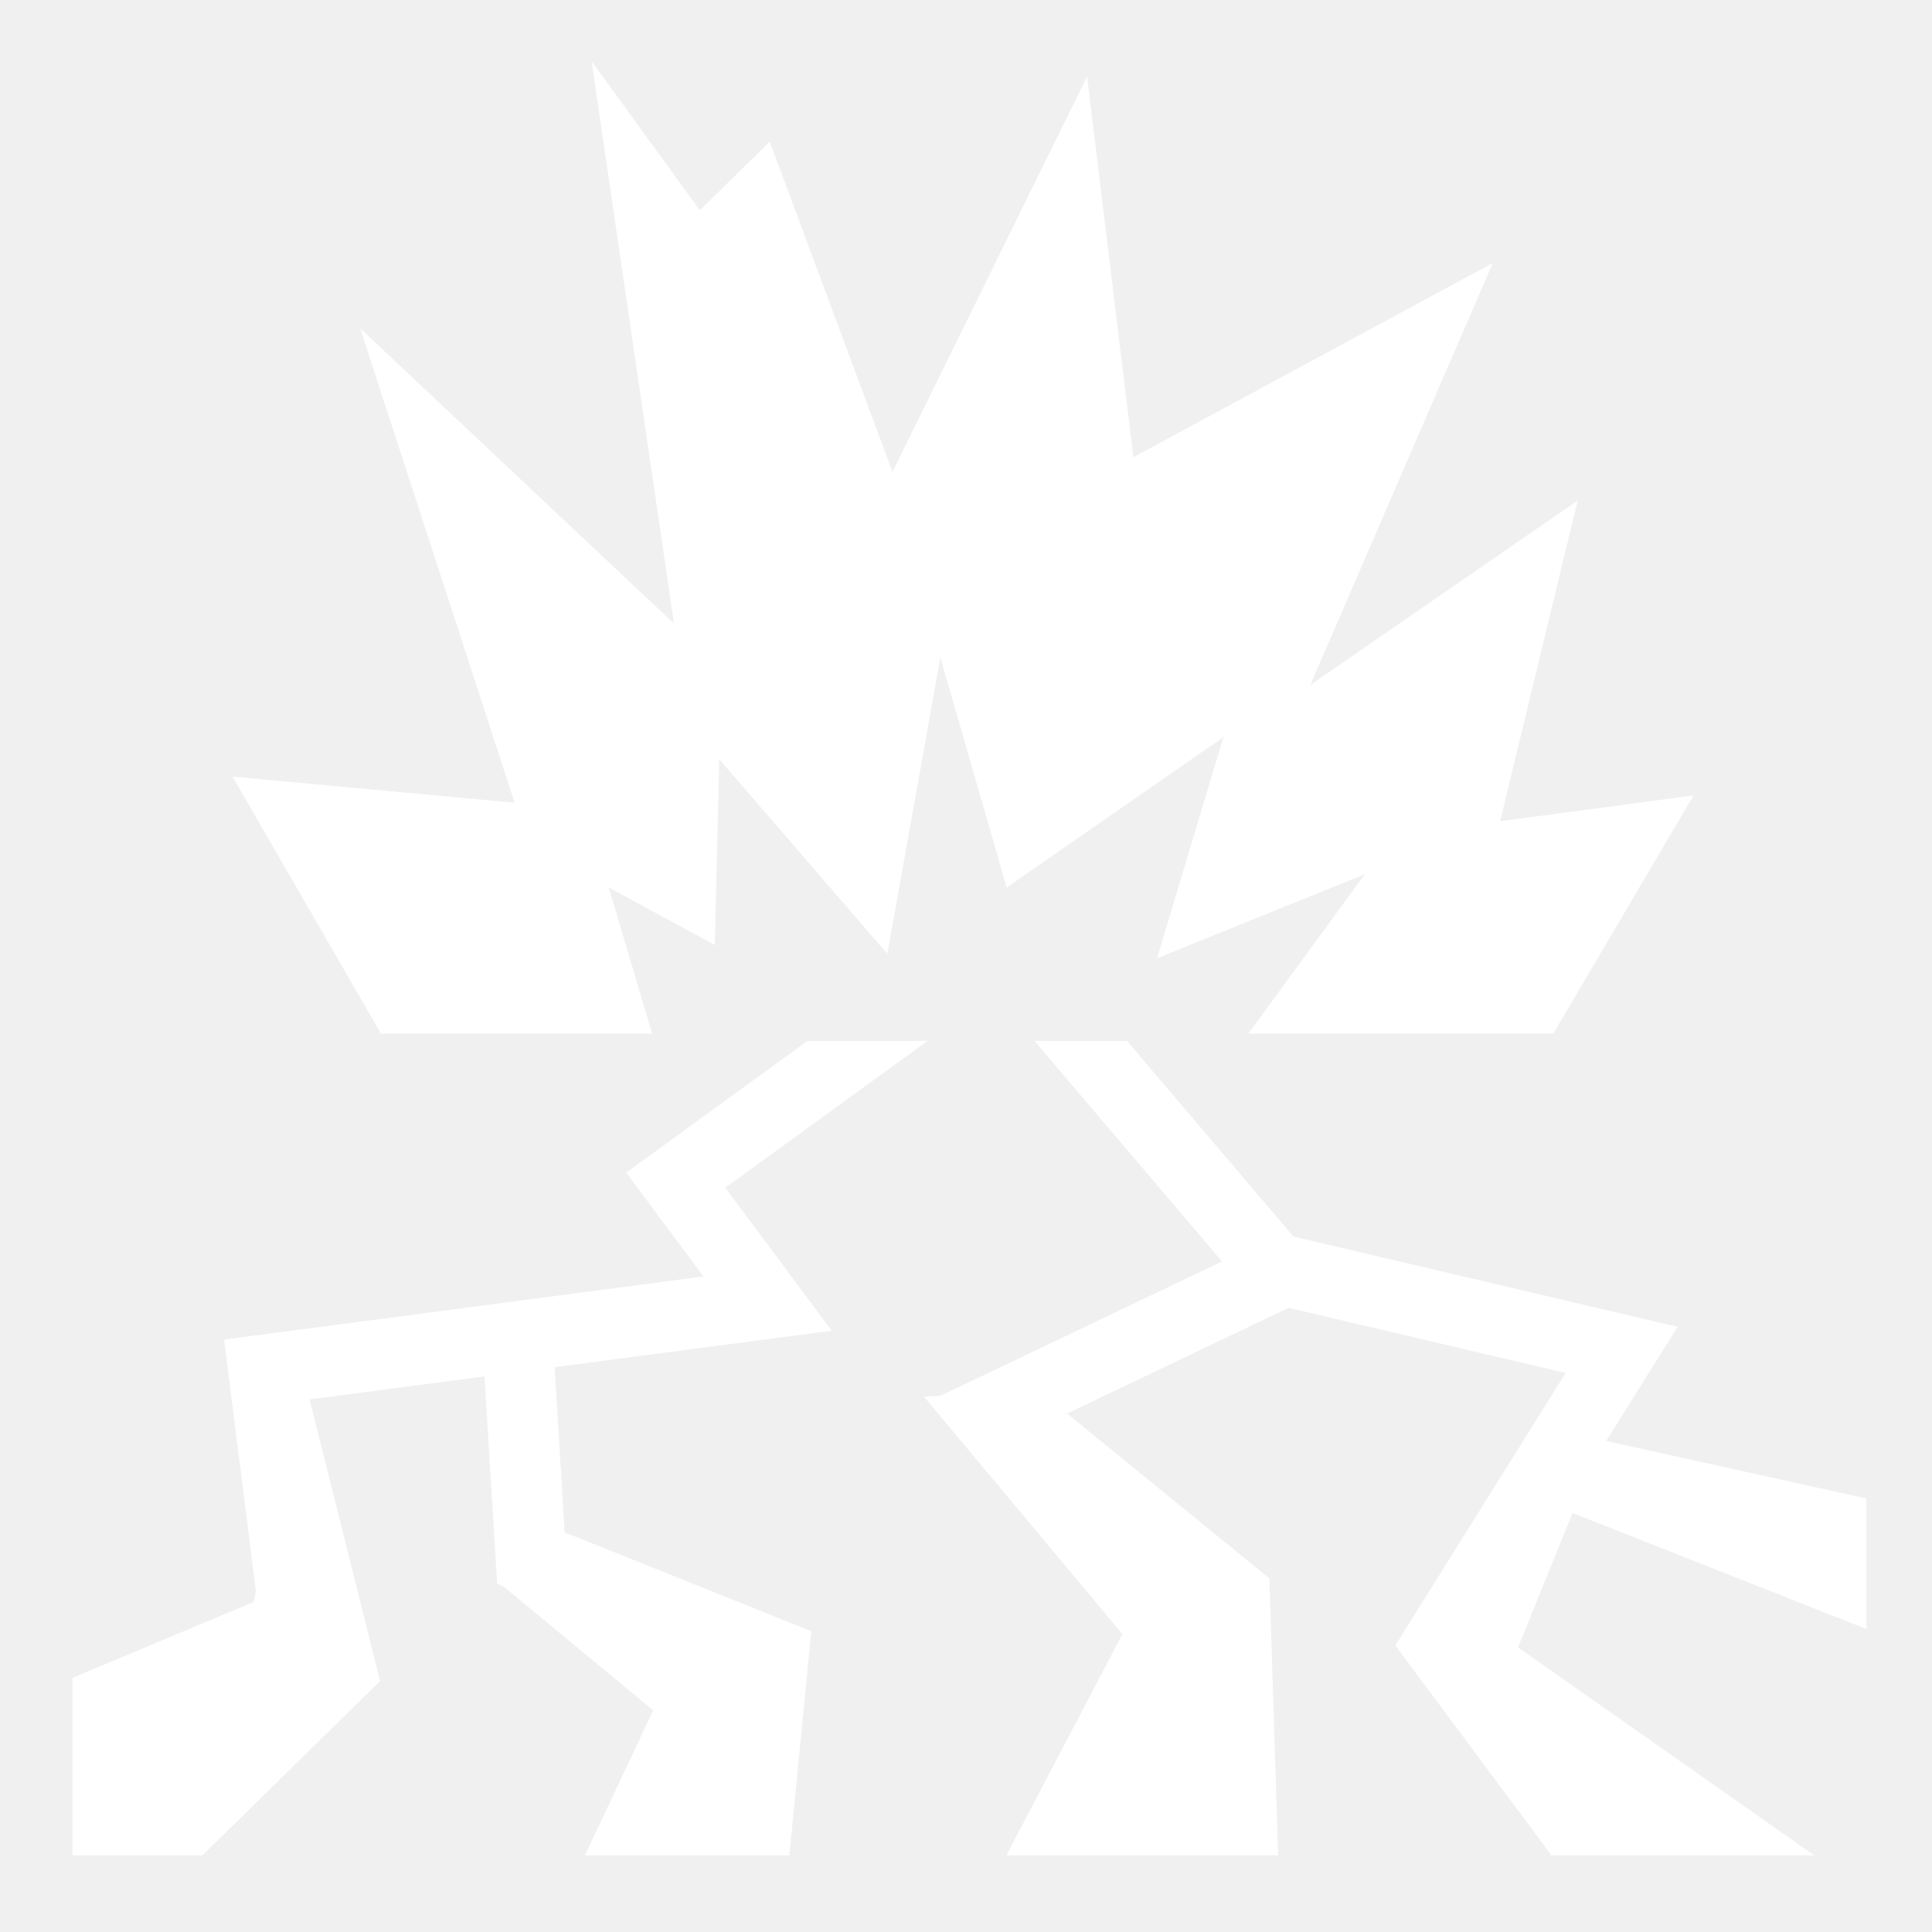
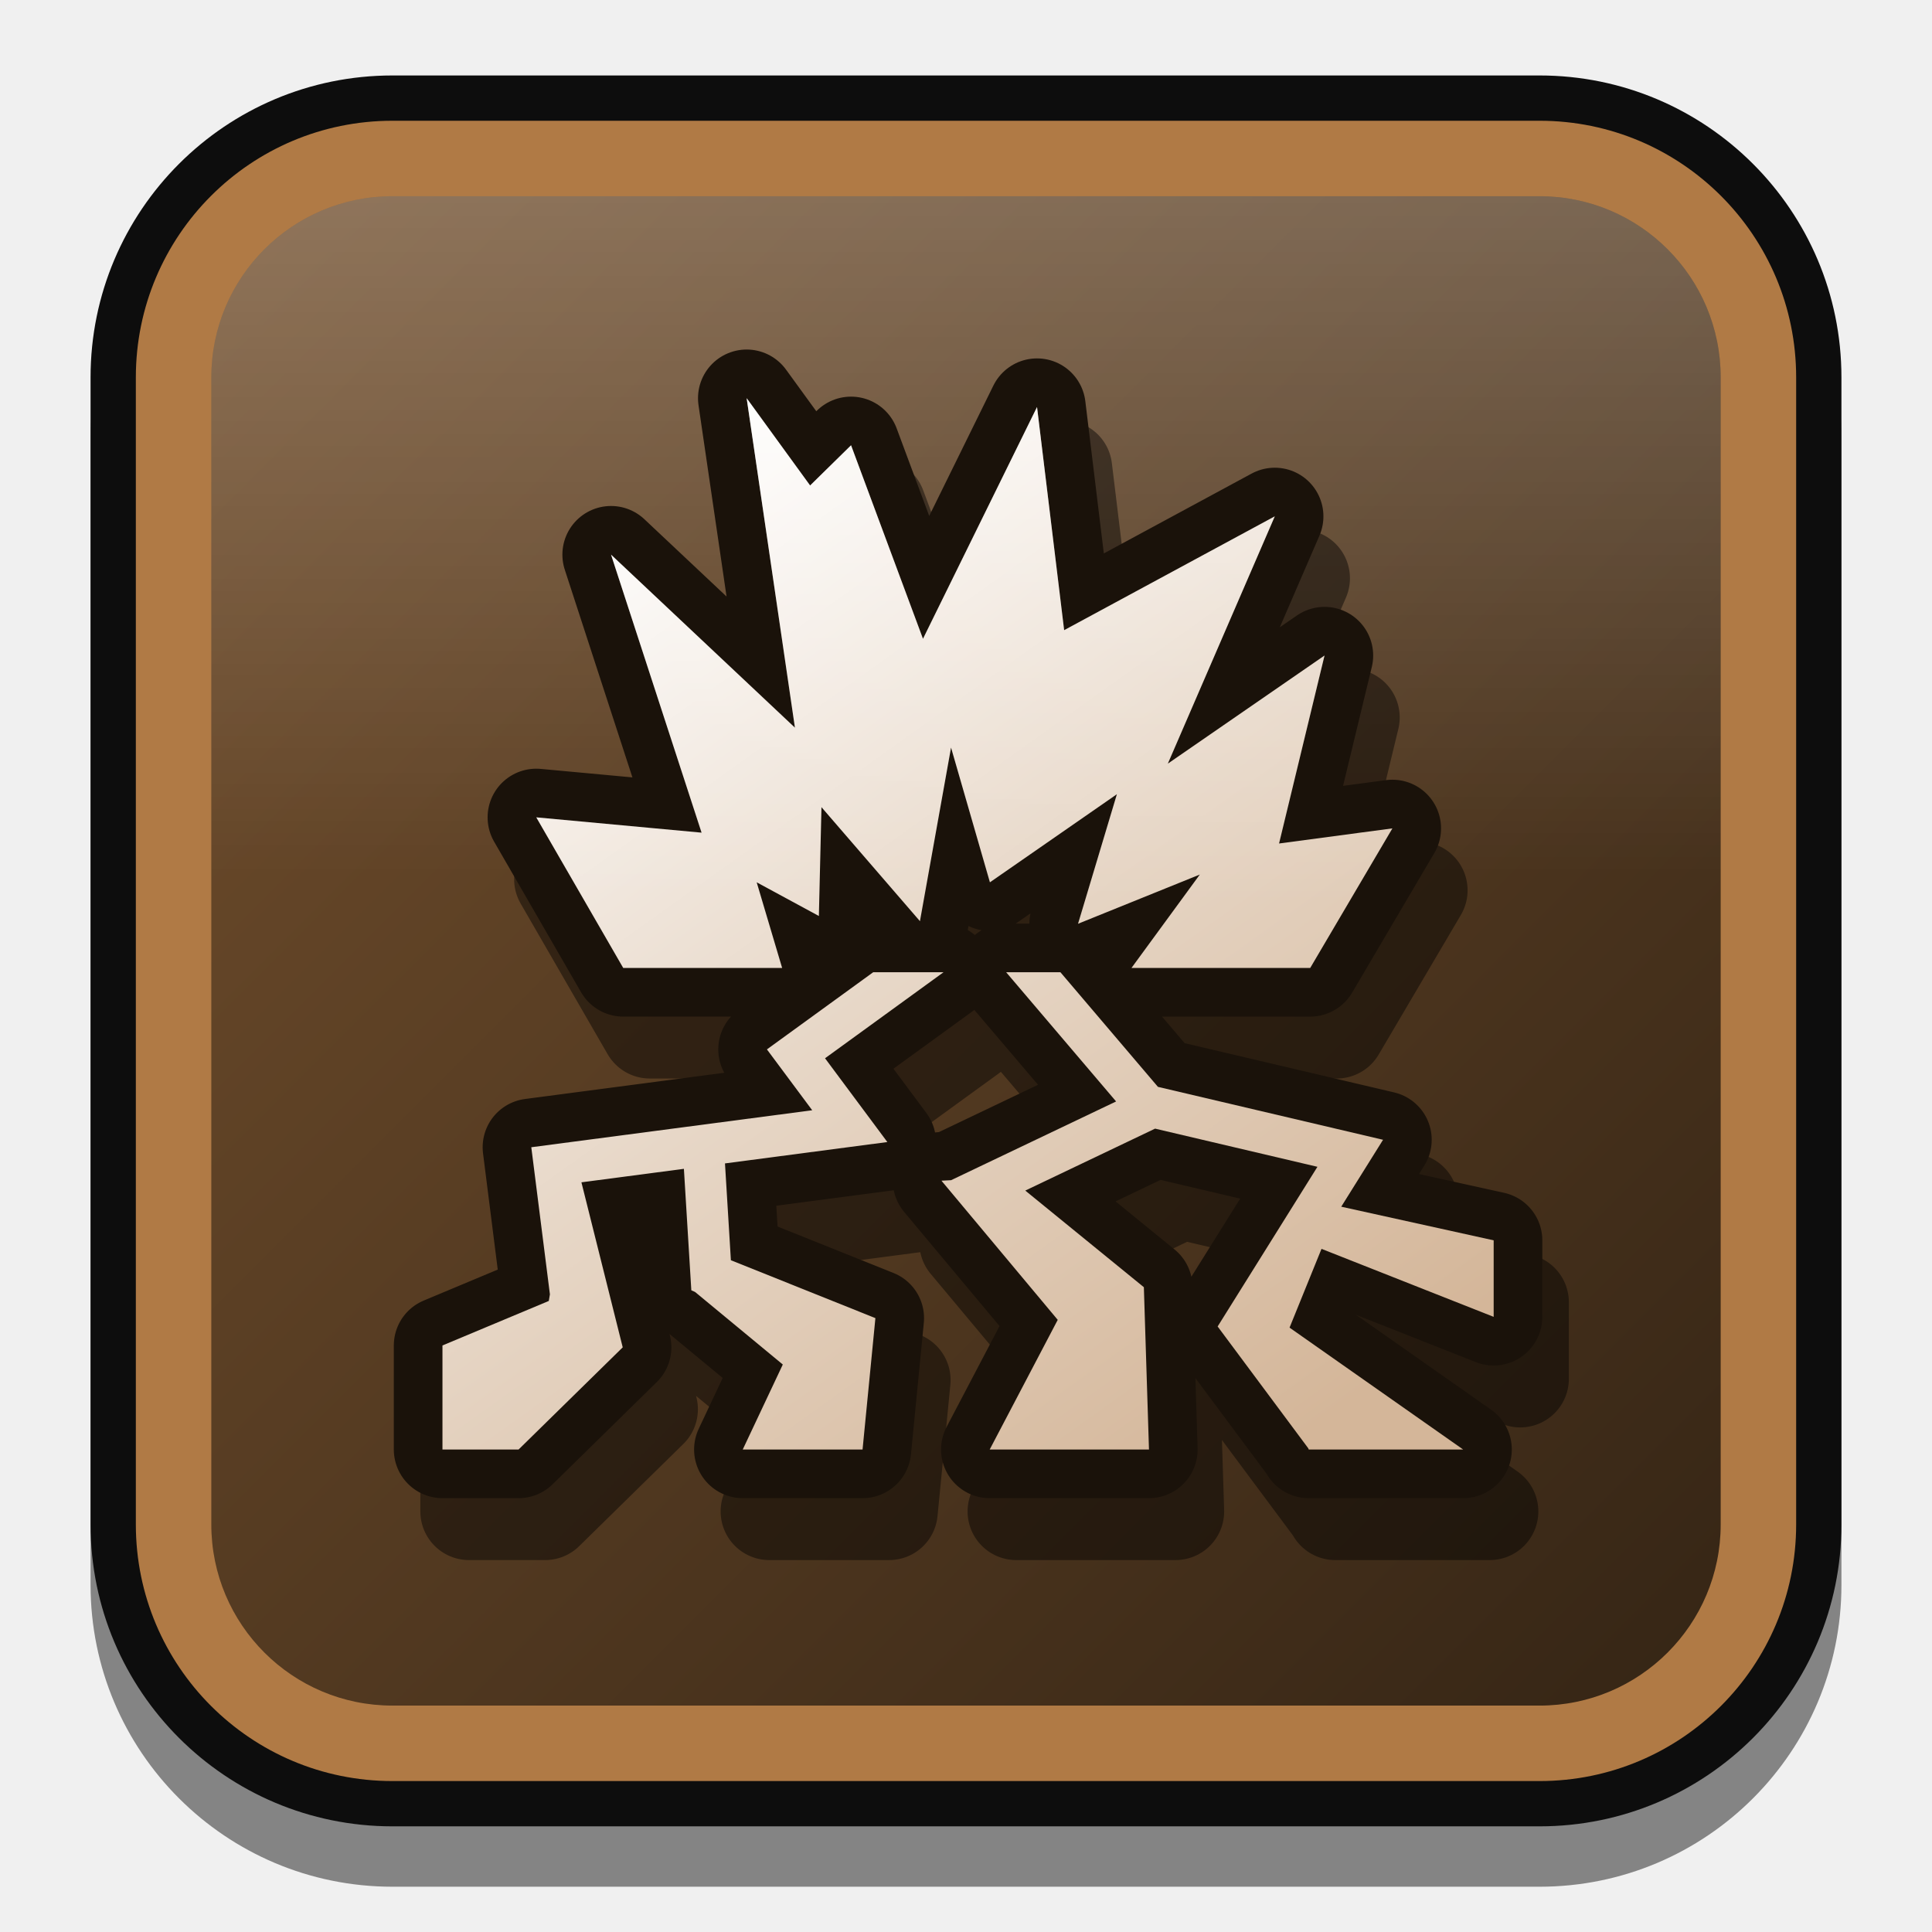
<svg xmlns="http://www.w3.org/2000/svg" viewBox="0 0 512 512">
-   <path fill="#ffffff" d="M156.777 16.248l21.832 149.004-83.165-78.248 40.946 125.732-74.765-6.927 39.33 68.112h71.87l-11.512-38.73 28.125 15.234 1.17-49.223 44.537 51.568 14.064-78.52 17.58 60.94 57.425-39.846-17.58 58.597 55.082-22.266-30.912 42.248h80.834l37.17-63.13-51.26 6.845 20.565-85.008-70.873 48.905L395.61 69.693l-95.25 51.473-12.266-100.908-51.576 104.803-32.53-87.51-18.517 18.18-28.693-39.482zm57.23 259.61l-48.064 34.892 20.48 27.527L59.384 355l8.42 66.527-.506 2.99-48.087 20.126V491.7h34.42l47.1-46.206-18.678-74.63 46.343-6.1 3.358 54.933 1.685.75 39.685 32.815-18.117 38.437h54.185L215 432.284l-65.352-26.19-2.673-43.777 73.43-9.666-28.182-37.886 53.593-38.91h-31.81zm60.124 0l49.722 58.437-74.63 35.61-4.355.222 52.588 62.935L266.69 491.7h72.033l-2.315-73.403L282.78 374.6l58.706-28.014 73.418 17.262-45.13 72.213 41.003 55.112.19.527h69.838l-78.51-55.122 14.45-35.62 77.86 30.75v-34.606l-68.937-15.215 18.912-30.26-101.807-23.934-44.103-51.836h-24.54z" />
+   <defs>
+     <linearGradient id="body-s" gradientUnits="userSpaceOnUse" x1="56" y1="52" x2="456" y2="452">
+       <stop offset="0" stop-color="#724f2d" />
+       <stop offset="1" stop-color="#352515" />
+     </linearGradient>
+     <linearGradient id="bevel-s" gradientUnits="userSpaceOnUse" x1="0" y1="52" x2="0" y2="452">
+       <stop offset="0" stop-color="#fff" stop-opacity="0.22" />
+       <stop offset="0.45" stop-color="#fff" stop-opacity="0" />
+     </linearGradient>
+   </defs>
+   <rect x="24" y="36" width="464" height="464" rx="80" fill="#000" opacity="0.45" />
+   <rect x="24" y="20" width="464" height="464" rx="80" fill="#0d0d0d" />
+   <rect x="36" y="32" width="440" height="440" rx="68" fill="#b07a45" />
+   <rect x="56" y="52" width="400" height="400" rx="48" fill="url(#body-s)" />
+   <rect x="56" y="52" width="400" height="400" rx="48" fill="url(#bevel-s)" />
+   <defs>
+     <linearGradient id="g-s" gradientUnits="userSpaceOnUse" x1="96" y1="32" x2="416" y2="480">
+       <stop offset="0" stop-color="#ffffff" />
+       <stop offset="0.5" stop-color="#e7d7c7" />
+       <stop offset="1" stop-color="#d4b699" />
+     </linearGradient>
+     <linearGradient id="r-s" gradientUnits="userSpaceOnUse" x1="0" y1="0" x2="0" y2="512">
+       <stop offset="0" stop-color="#fff" stop-opacity="0.45" />
+       <stop offset="0.22" stop-color="#fff" stop-opacity="0.2" />
+       <stop offset="0.48" stop-color="#fff" stop-opacity="0" />
+     </linearGradient>
+     <clipPath id="c-s">
+       <path d="M156.777 16.248l21.832 149.004-83.165-78.248 40.946 125.732-74.765-6.927 39.33 68.112h71.87l-11.512-38.73 28.125 15.234 1.17-49.223 44.537 51.568 14.064-78.52 17.58 60.94 57.425-39.846-17.58 58.597 55.082-22.266-30.912 42.248h80.834l37.17-63.13-51.26 6.845 20.565-85.008-70.873 48.905L395.61 69.693l-95.25 51.473-12.266-100.908-51.576 104.803-32.53-87.51-18.517 18.18-28.693-39.482zm57.23 259.61l-48.064 34.892 20.48 27.527L59.384 355l8.42 66.527-.506 2.99-48.087 20.126V491.7h34.42l47.1-46.206-18.678-74.63 46.343-6.1 3.358 54.933 1.685.75 39.685 32.815-18.117 38.437h54.185L215 432.284l-65.352-26.19-2.673-43.777 73.43-9.666-28.182-37.886 53.593-38.91h-31.81zm60.124 0l49.722 58.437-74.63 35.61-4.355.222 52.588 62.935L266.69 491.7h72.033l-2.315-73.403L282.78 374.6l58.706-28.014 73.418 17.262-45.13 72.213 41.003 55.112.19.527h69.838l-78.51-55.122 14.45-35.62 77.86 30.75v-34.606l-68.937-15.215 18.912-30.26-101.807-23.934-44.103-51.836h-24.54z" />
+     </clipPath>
+   </defs>
+   <g transform="translate(106 96) scale(0.586)">
+     <g opacity="0.45" transform="translate(12 28)">
+       <path d="M156.777 16.248l21.832 149.004-83.165-78.248 40.946 125.732-74.765-6.927 39.33 68.112h71.87l-11.512-38.73 28.125 15.234 1.17-49.223 44.537 51.568 14.064-78.52 17.58 60.94 57.425-39.846-17.58 58.597 55.082-22.266-30.912 42.248h80.834l37.17-63.13-51.26 6.845 20.565-85.008-70.873 48.905L395.61 69.693l-95.25 51.473-12.266-100.908-51.576 104.803-32.53-87.51-18.517 18.18-28.693-39.482zm57.23 259.61l-48.064 34.892 20.48 27.527L59.384 355l8.42 66.527-.506 2.99-48.087 20.126V491.7h34.42l47.1-46.206-18.678-74.63 46.343-6.1 3.358 54.933 1.685.75 39.685 32.815-18.117 38.437h54.185L215 432.284l-65.352-26.19-2.673-43.777 73.43-9.666-28.182-37.886 53.593-38.91h-31.81zm60.124 0l49.722 58.437-74.63 35.61-4.355.222 52.588 62.935L266.69 491.7h72.033l-2.315-73.403L282.78 374.6l58.706-28.014 73.418 17.262-45.13 72.213 41.003 55.112.19.527h69.838l-78.51-55.122 14.45-35.62 77.86 30.75v-34.606l-68.937-15.215 18.912-30.26-101.807-23.934-44.103-51.836h-24.54z" fill="#000" stroke="#000" stroke-width="44" stroke-linejoin="round" />
+     </g>
+     <path d="M156.777 16.248l21.832 149.004-83.165-78.248 40.946 125.732-74.765-6.927 39.33 68.112h71.87l-11.512-38.73 28.125 15.234 1.17-49.223 44.537 51.568 14.064-78.52 17.58 60.94 57.425-39.846-17.58 58.597 55.082-22.266-30.912 42.248h80.834l37.17-63.13-51.26 6.845 20.565-85.008-70.873 48.905L395.61 69.693l-95.25 51.473-12.266-100.908-51.576 104.803-32.53-87.51-18.517 18.18-28.693-39.482zm57.23 259.61l-48.064 34.892 20.48 27.527L59.384 355l8.42 66.527-.506 2.99-48.087 20.126V491.7h34.42l47.1-46.206-18.678-74.63 46.343-6.1 3.358 54.933 1.685.75 39.685 32.815-18.117 38.437h54.185L215 432.284l-65.352-26.19-2.673-43.777 73.43-9.666-28.182-37.886 53.593-38.91h-31.81zm60.124 0l49.722 58.437-74.63 35.61-4.355.222 52.588 62.935L266.69 491.7h72.033l-2.315-73.403L282.78 374.6l58.706-28.014 73.418 17.262-45.13 72.213 41.003 55.112.19.527h69.838l-78.51-55.122 14.45-35.62 77.86 30.75v-34.606l-68.937-15.215 18.912-30.26-101.807-23.934-44.103-51.836h-24.54z" fill="#1a120a" stroke="#1a120a" stroke-width="44" stroke-linejoin="round" stroke-linecap="round" />
+     <path d="M156.777 16.248l21.832 149.004-83.165-78.248 40.946 125.732-74.765-6.927 39.33 68.112h71.87l-11.512-38.73 28.125 15.234 1.17-49.223 44.537 51.568 14.064-78.52 17.58 60.94 57.425-39.846-17.58 58.597 55.082-22.266-30.912 42.248h80.834l37.17-63.13-51.26 6.845 20.565-85.008-70.873 48.905L395.61 69.693l-95.25 51.473-12.266-100.908-51.576 104.803-32.53-87.51-18.517 18.18-28.693-39.482zm57.23 259.61l-48.064 34.892 20.48 27.527L59.384 355l8.42 66.527-.506 2.99-48.087 20.126V491.7h34.42l47.1-46.206-18.678-74.63 46.343-6.1 3.358 54.933 1.685.75 39.685 32.815-18.117 38.437h54.185L215 432.284l-65.352-26.19-2.673-43.777 73.43-9.666-28.182-37.886 53.593-38.91h-31.81zm60.124 0l49.722 58.437-74.63 35.61-4.355.222 52.588 62.935L266.69 491.7h72.033l-2.315-73.403L282.78 374.6l58.706-28.014 73.418 17.262-45.13 72.213 41.003 55.112.19.527h69.838l-78.51-55.122 14.45-35.62 77.86 30.75v-34.606l-68.937-15.215 18.912-30.26-101.807-23.934-44.103-51.836h-24.54z" fill="url(#g-s)" />
+     <rect x="0" y="0" width="512" height="512" clip-path="url(#c-s)" fill="url(#r-s)" />
+   </g>
</svg>
